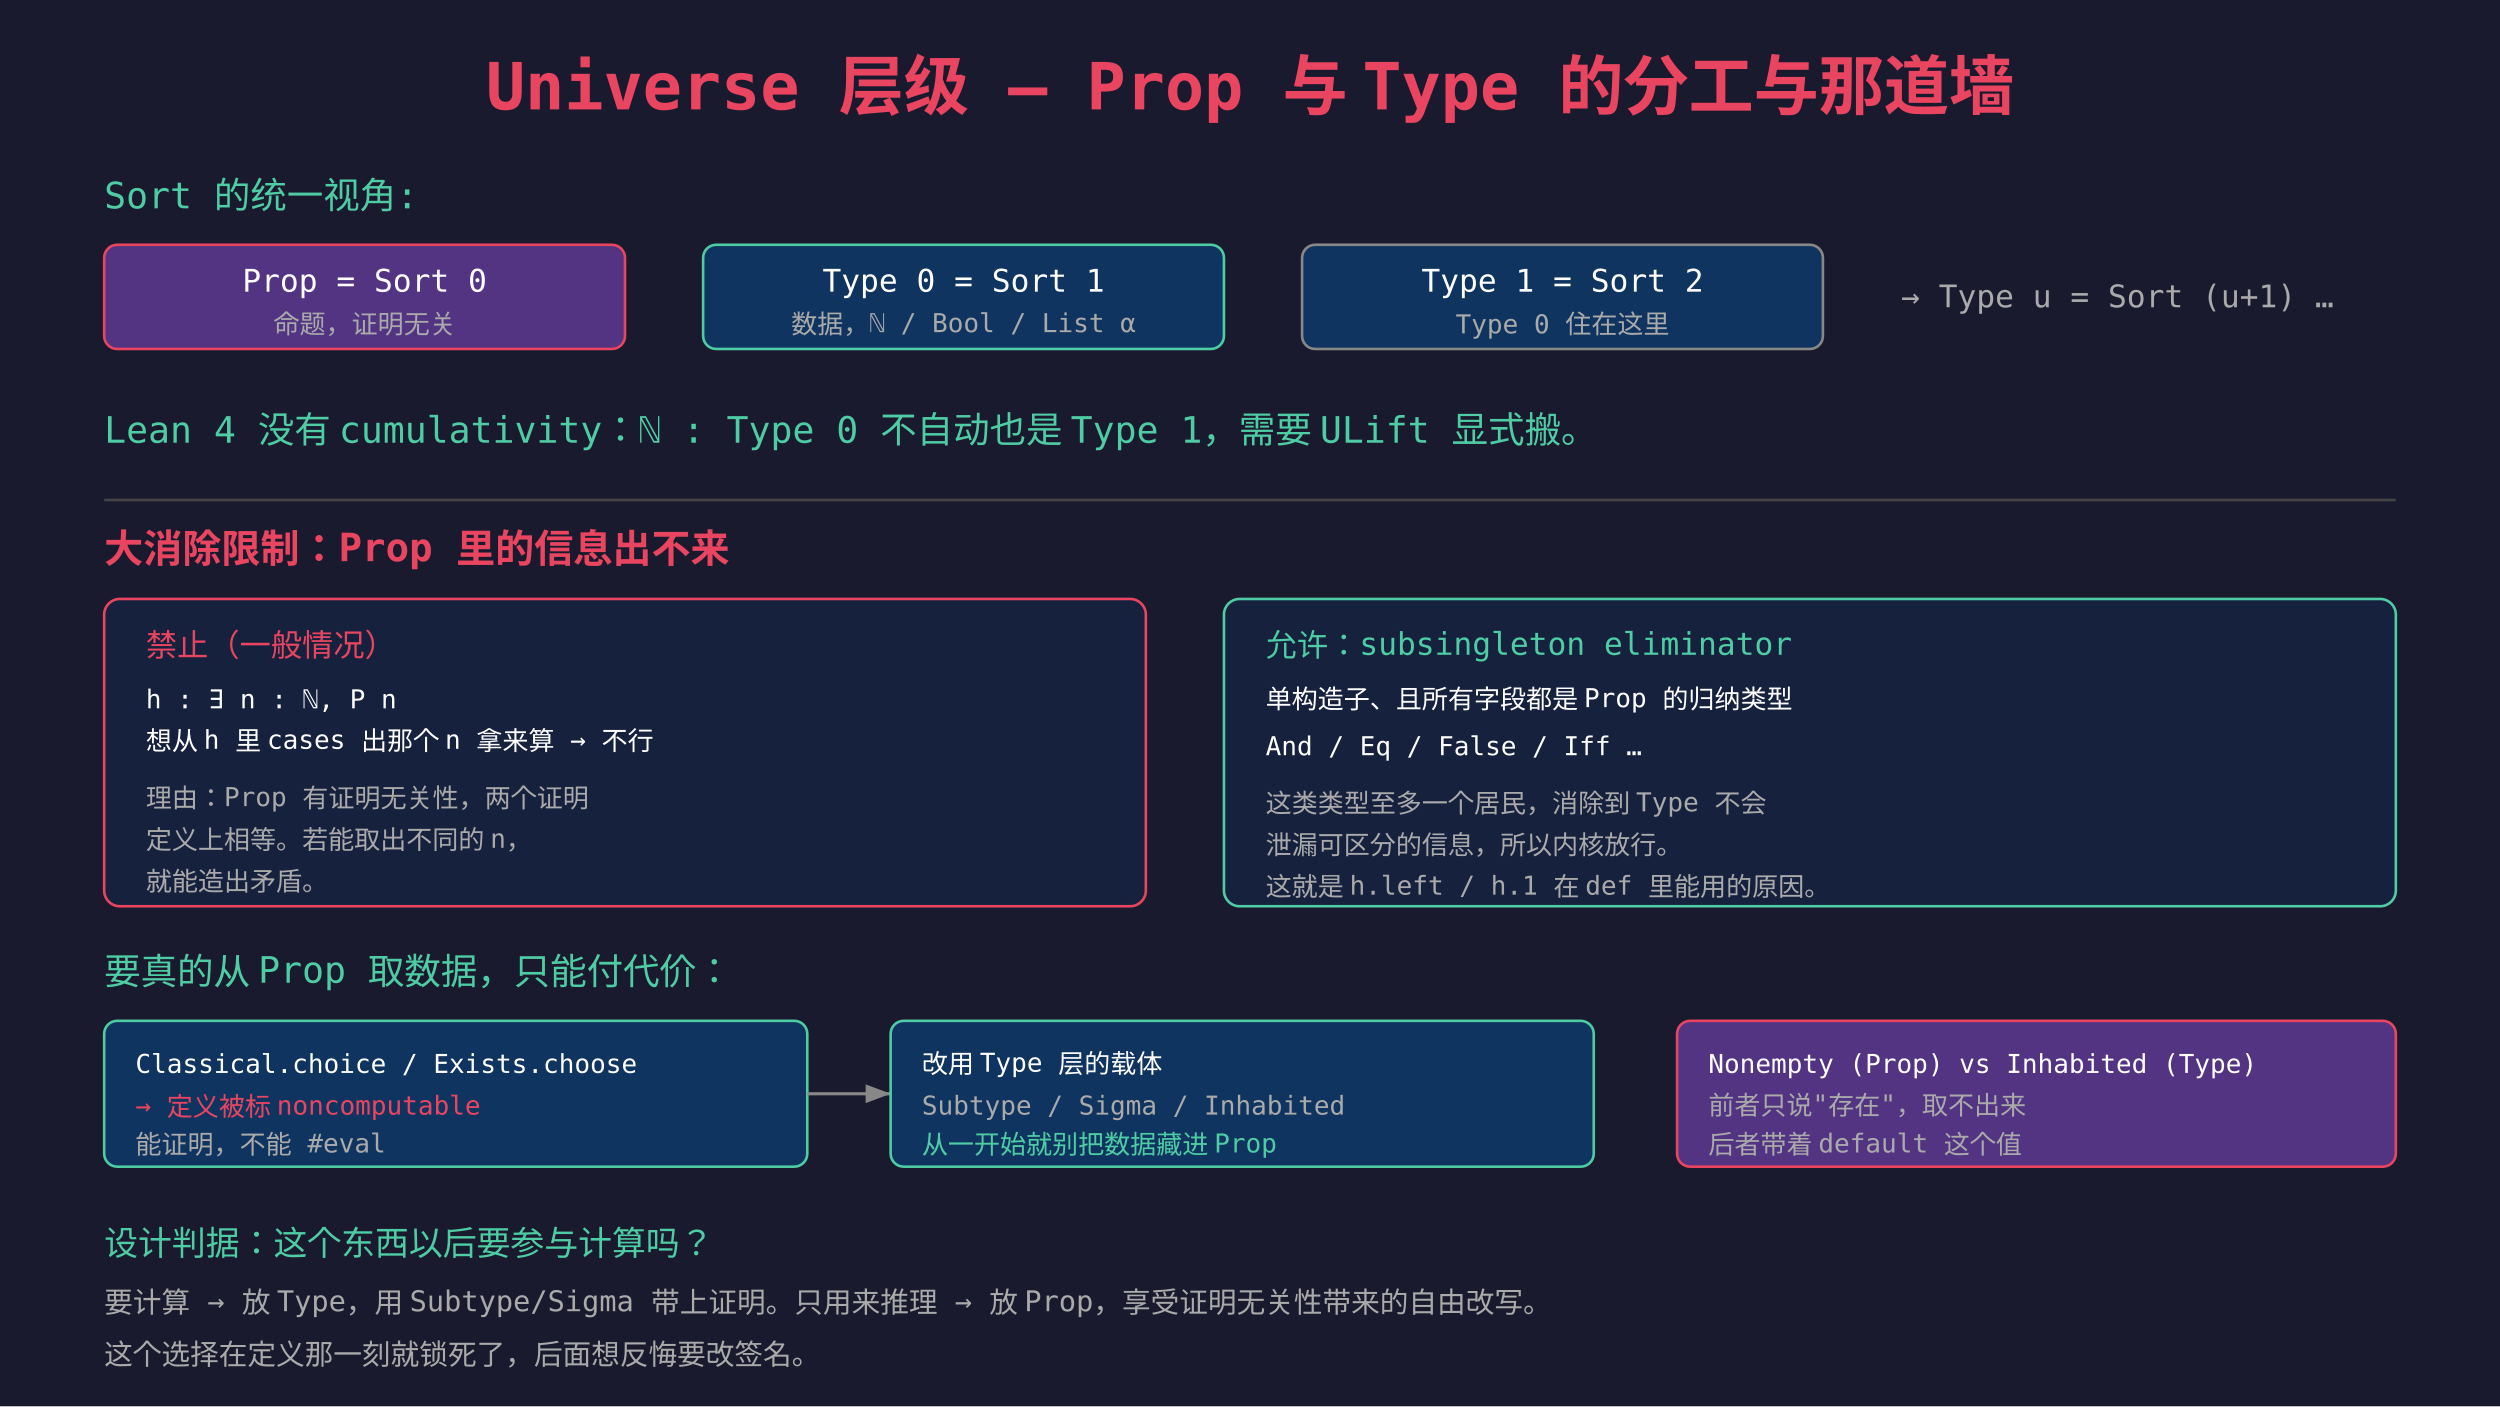
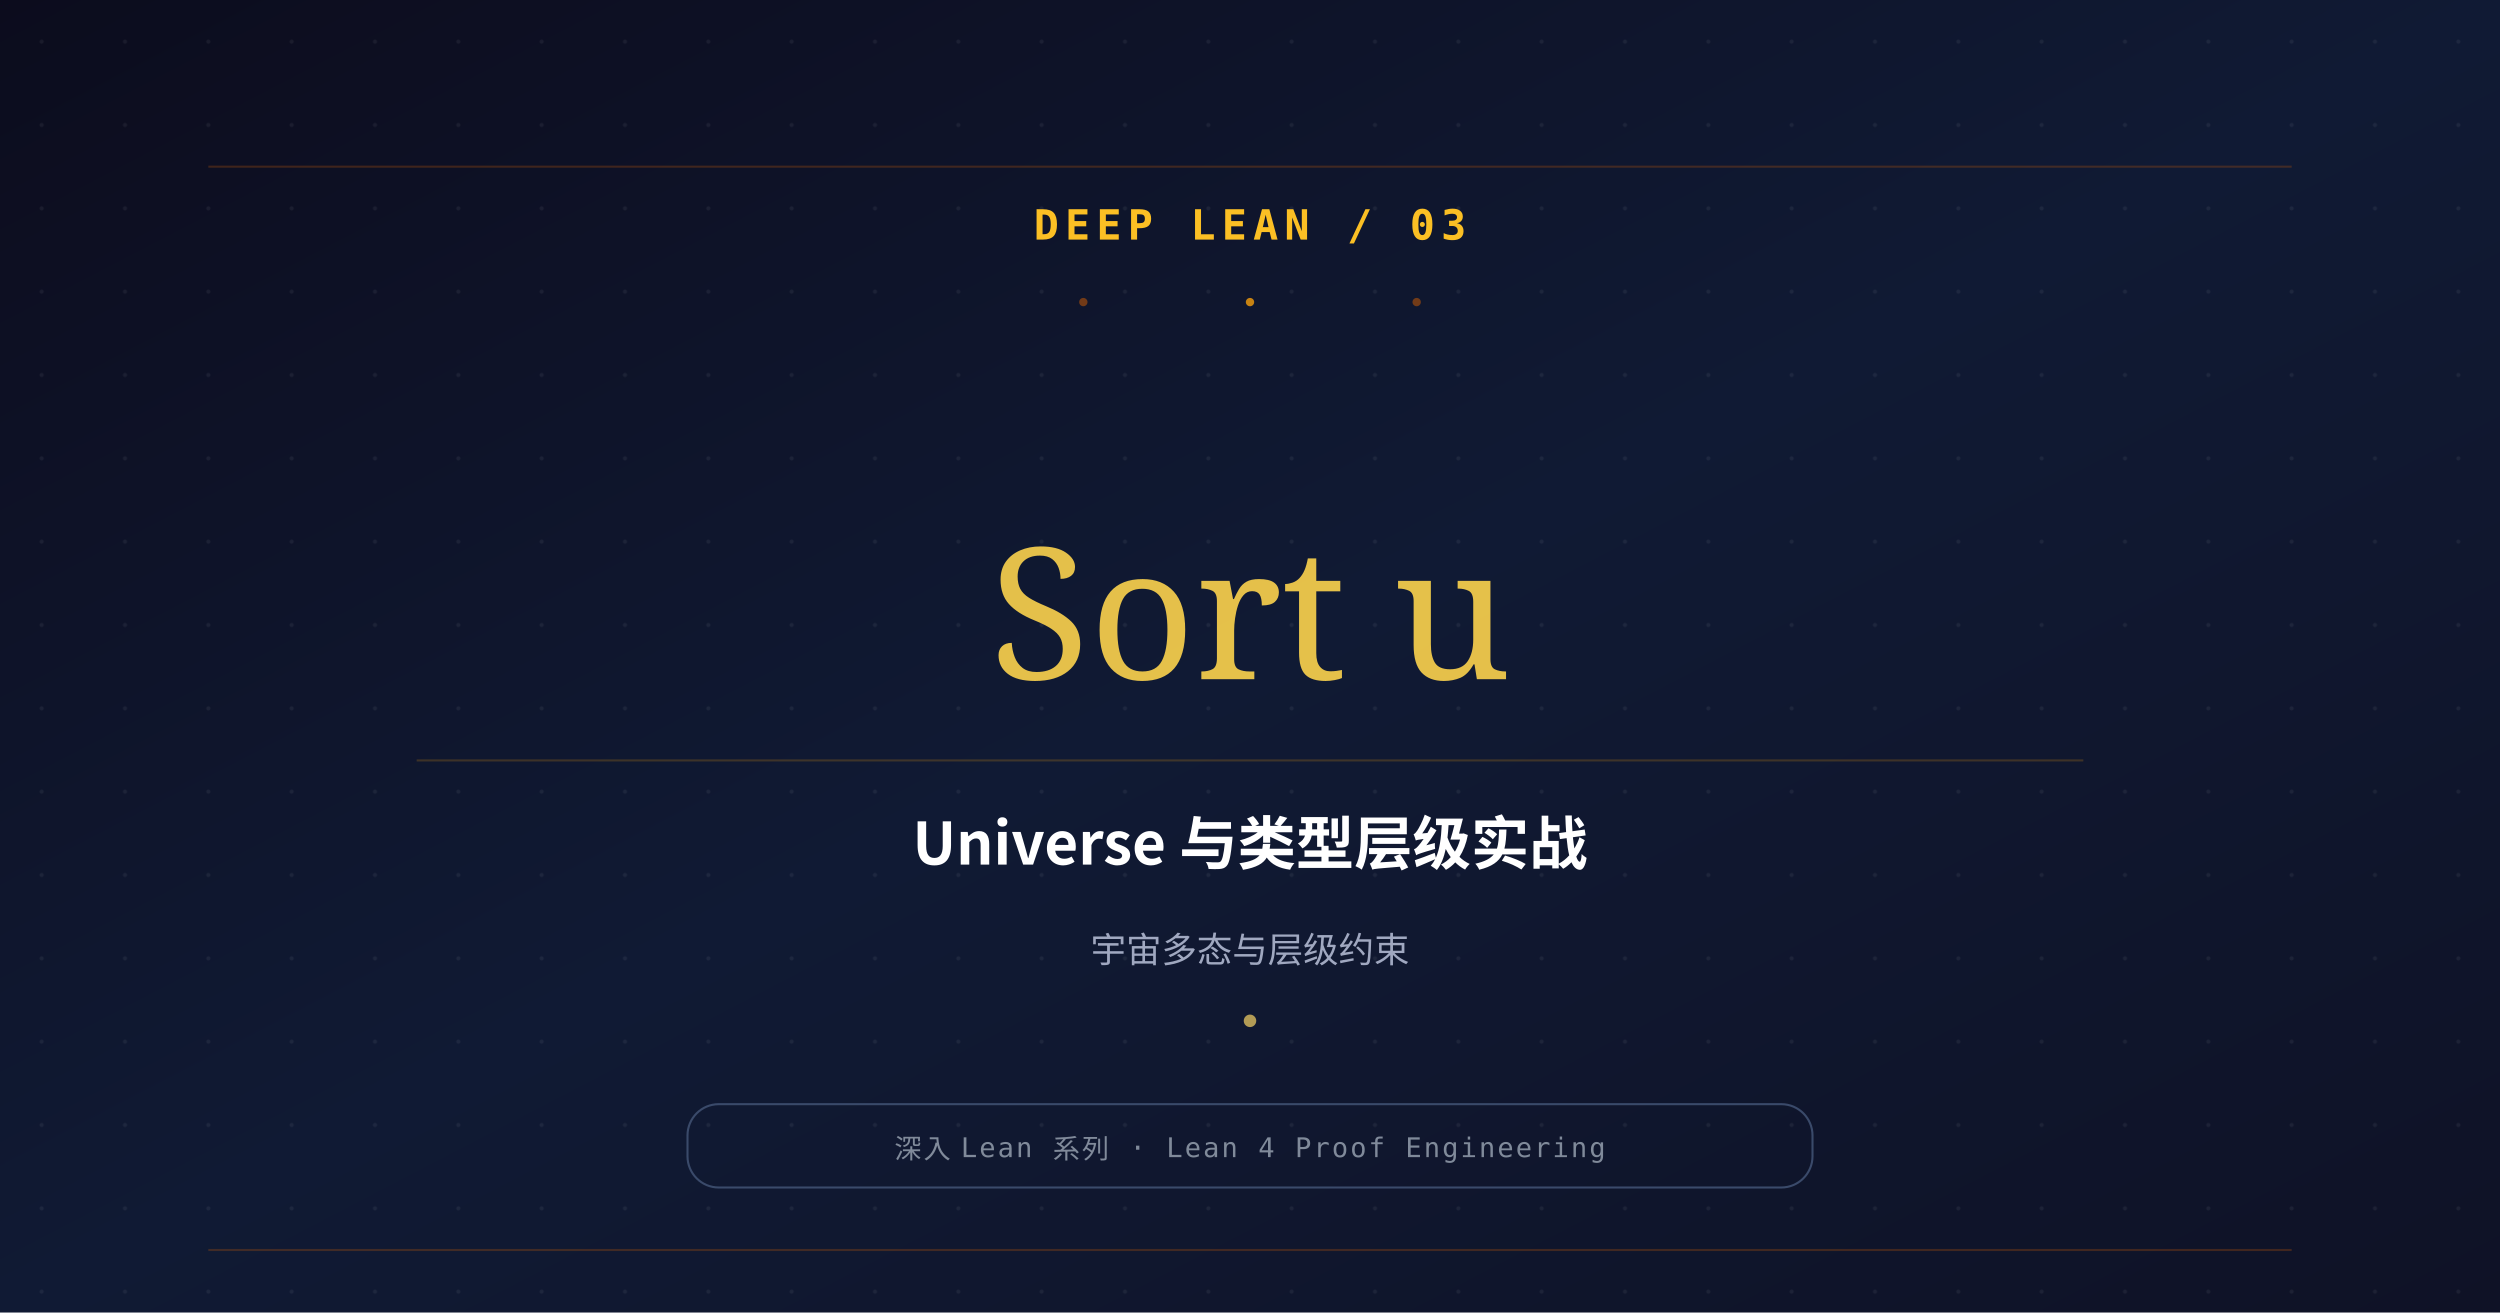
- <svg xmlns="http://www.w3.org/2000/svg" viewBox="0 0 960 540">
-   <rect width="960" height="540" fill="#1a1a2e" />
-   <text x="480" y="42" text-anchor="middle" fill="#e94560" font-family="monospace" font-size="25" font-weight="bold">Universe 层级 — Prop 与 Type 的分工与那道墙</text>
-   <text x="40" y="80" fill="#4ecca3" font-family="monospace" font-size="14">Sort 的统一视角:</text>
-   <rect x="40" y="94" width="200" height="40" rx="5" fill="#533483" stroke="#e94560" />
-   <text x="140" y="112" text-anchor="middle" fill="#fff" font-family="monospace" font-size="12">Prop = Sort 0</text>
-   <text x="140" y="128" text-anchor="middle" fill="#aaa" font-family="monospace" font-size="10">命题，证明无关</text>
-   <rect x="270" y="94" width="200" height="40" rx="5" fill="#0f3460" stroke="#4ecca3" />
-   <text x="370" y="112" text-anchor="middle" fill="#fff" font-family="monospace" font-size="12">Type 0 = Sort 1</text>
-   <text x="370" y="128" text-anchor="middle" fill="#aaa" font-family="monospace" font-size="10">数据，ℕ / Bool / List α</text>
-   <rect x="500" y="94" width="200" height="40" rx="5" fill="#0f3460" stroke="#888" />
-   <text x="600" y="112" text-anchor="middle" fill="#fff" font-family="monospace" font-size="12">Type 1 = Sort 2</text>
-   <text x="600" y="128" text-anchor="middle" fill="#aaa" font-family="monospace" font-size="10">Type 0 住在这里</text>
-   <text x="730" y="118" fill="#aaa" font-family="monospace" font-size="12">→ Type u = Sort (u+1) …</text>
-   <text x="40" y="170" fill="#4ecca3" font-family="monospace" font-size="14">Lean 4 没有 cumulativity：ℕ : Type 0 不自动也是 Type 1，需要 ULift 显式搬。</text>
-   <line x1="40" y1="192" x2="920" y2="192" stroke="#444" stroke-width="1" />
-   <text x="40" y="216" fill="#e94560" font-family="monospace" font-size="15" font-weight="bold">大消除限制：Prop 里的信息出不来</text>
-   <rect x="40" y="230" width="400" height="118" rx="6" fill="#16213e" stroke="#e94560" />
-   <text x="56" y="252" fill="#e94560" font-family="monospace" font-size="12">禁止（一般情况）</text>
-   <text x="56" y="272" fill="#fff" font-family="monospace" font-size="10">h : ∃ n : ℕ, P n</text>
-   <text x="56" y="288" fill="#fff" font-family="monospace" font-size="10">想从 h 里 cases 出那个 n 拿来算 → 不行</text>
-   <text x="56" y="310" fill="#aaa" font-family="monospace" font-size="10">理由：Prop 有证明无关性，两个证明</text>
-   <text x="56" y="326" fill="#aaa" font-family="monospace" font-size="10">定义上相等。若能取出不同的 n，</text>
-   <text x="56" y="342" fill="#aaa" font-family="monospace" font-size="10">就能造出矛盾。</text>
-   <rect x="470" y="230" width="450" height="118" rx="6" fill="#16213e" stroke="#4ecca3" />
-   <text x="486" y="252" fill="#4ecca3" font-family="monospace" font-size="12">允许：subsingleton eliminator</text>
-   <text x="486" y="272" fill="#fff" font-family="monospace" font-size="10">单构造子、且所有字段都是 Prop 的归纳类型</text>
-   <text x="486" y="290" fill="#fff" font-family="monospace" font-size="10">And / Eq / False / Iff …</text>
-   <text x="486" y="312" fill="#aaa" font-family="monospace" font-size="10">这类类型至多一个居民，消除到 Type 不会</text>
-   <text x="486" y="328" fill="#aaa" font-family="monospace" font-size="10">泄漏可区分的信息，所以内核放行。</text>
-   <text x="486" y="344" fill="#aaa" font-family="monospace" font-size="10">这就是 h.left / h.1 在 def 里能用的原因。</text>
-   <text x="40" y="378" fill="#4ecca3" font-family="monospace" font-size="14">要真的从 Prop 取数据，只能付代价：</text>
-   <rect x="40" y="392" width="270" height="56" rx="5" fill="#0f3460" stroke="#4ecca3" />
-   <text x="52" y="412" fill="#fff" font-family="monospace" font-size="10">Classical.choice / Exists.choose</text>
-   <text x="52" y="428" fill="#e94560" font-family="monospace" font-size="10">→ 定义被标 noncomputable</text>
-   <text x="52" y="443" fill="#aaa" font-family="monospace" font-size="10">能证明，不能 #eval</text>
-   <line x1="310" y1="420" x2="342" y2="420" stroke="#888" stroke-width="1.2" marker-end="url(#ar)" />
-   <rect x="342" y="392" width="270" height="56" rx="5" fill="#0f3460" stroke="#4ecca3" />
-   <text x="354" y="412" fill="#fff" font-family="monospace" font-size="10">改用 Type 层的载体</text>
-   <text x="354" y="428" fill="#aaa" font-family="monospace" font-size="10">Subtype / Sigma / Inhabited</text>
-   <text x="354" y="443" fill="#4ecca3" font-family="monospace" font-size="10">从一开始就别把数据藏进 Prop</text>
-   <rect x="644" y="392" width="276" height="56" rx="5" fill="#533483" stroke="#e94560" />
-   <text x="656" y="412" fill="#fff" font-family="monospace" font-size="10">Nonempty (Prop) vs Inhabited (Type)</text>
-   <text x="656" y="428" fill="#aaa" font-family="monospace" font-size="10">前者只说"存在"，取不出来</text>
-   <text x="656" y="443" fill="#aaa" font-family="monospace" font-size="10">后者带着 default 这个值</text>
-   <text x="40" y="482" fill="#4ecca3" font-family="monospace" font-size="13">设计判据：这个东西以后要参与计算吗？</text>
-   <text x="40" y="504" fill="#aaa" font-family="monospace" font-size="11">要计算 → 放 Type，用 Subtype/Sigma 带上证明。只用来推理 → 放 Prop，享受证明无关性带来的自由改写。</text>
-   <text x="40" y="524" fill="#aaa" font-family="monospace" font-size="11">这个选择在定义那一刻就锁死了，后面想反悔要改签名。</text>
+ <svg xmlns="http://www.w3.org/2000/svg" viewBox="0 0 1200 630">
  <defs>
-     <marker id="ar" markerWidth="8" markerHeight="6" refX="8" refY="3" orient="auto">
-       <path d="M0,0 L8,3 L0,6" fill="#888" />
-     </marker>
-     <marker id="ar2" markerWidth="8" markerHeight="6" refX="8" refY="3" orient="auto">
-       <path d="M0,0 L8,3 L0,6" fill="#e94560" />
-     </marker>
-     <marker id="ar3" markerWidth="8" markerHeight="6" refX="8" refY="3" orient="auto">
-       <path d="M0,0 L8,3 L0,6" fill="#4ecca3" />
-     </marker>
+     <linearGradient id="bg" x1="0%" y1="0%" x2="100%" y2="100%">
+       <stop offset="0%" style="stop-color:#0c0c1d" />
+       <stop offset="50%" style="stop-color:#101a34" />
+       <stop offset="100%" style="stop-color:#0f1226" />
+     </linearGradient>
+     <linearGradient id="accent" x1="0%" y1="0%" x2="100%" y2="0%">
+       <stop offset="0%" style="stop-color:#b45309" />
+       <stop offset="100%" style="stop-color:#f59e0b" />
+     </linearGradient>
+     <pattern id="dots" x="0" y="0" width="40" height="40" patternUnits="userSpaceOnUse">
+       <circle cx="20" cy="20" r="1" fill="white" />
+     </pattern>
  </defs>
+   <rect width="1200" height="630" fill="url(#bg)" />
+   <rect width="1200" height="630" fill="url(#dots)" opacity="0.06" />
+   <line x1="100" y1="80" x2="1100" y2="80" stroke="#b45309" stroke-width="1" opacity="0.3" />
+   <text x="600" y="115" text-anchor="middle" font-family="monospace" font-size="20" font-weight="700" letter-spacing="3" fill="#fbbf24">DEEP LEAN / 03</text>
+   <circle cx="520" cy="145" r="2" fill="#b45309" opacity="0.6" />
+   <circle cx="600" cy="145" r="2" fill="#f59e0b" opacity="0.8" />
+   <circle cx="680" cy="145" r="2" fill="#b45309" opacity="0.6" />
+   <text x="600" y="326" text-anchor="middle" font-family="Georgia, serif" font-size="88" fill="#fcd34d" opacity="0.9">Sort u</text>
+   <line x1="200" y1="365" x2="1000" y2="365" stroke="#f59e0b" stroke-width="1" opacity="0.2" />
+   <text x="600" y="415" text-anchor="middle" font-family="'PingFang SC', 'Noto Sans CJK SC', sans-serif" font-size="28" font-weight="700" fill="white">Universe 与类型层级实战</text>
+   <text x="600" y="462" text-anchor="middle" font-family="'PingFang SC', 'Noto Sans CJK SC', sans-serif" font-size="17" fill="#a0a8c0">宇宙多态与层级约束</text>
+   <rect x="330" y="530" width="540" height="40" rx="15" fill="none" stroke="#3a4a6a" stroke-width="1" />
+   <text x="600" y="556" text-anchor="middle" font-family="monospace" font-size="13" fill="#808a9a" letter-spacing="1">深入 Lean 系列 · Lean 4 Proof Engineering</text>
+   <line x1="100" y1="600" x2="1100" y2="600" stroke="#b45309" stroke-width="1" opacity="0.3" />
+   <circle cx="600" cy="490" r="3" fill="#f6d365" opacity="0.7" />
</svg>
